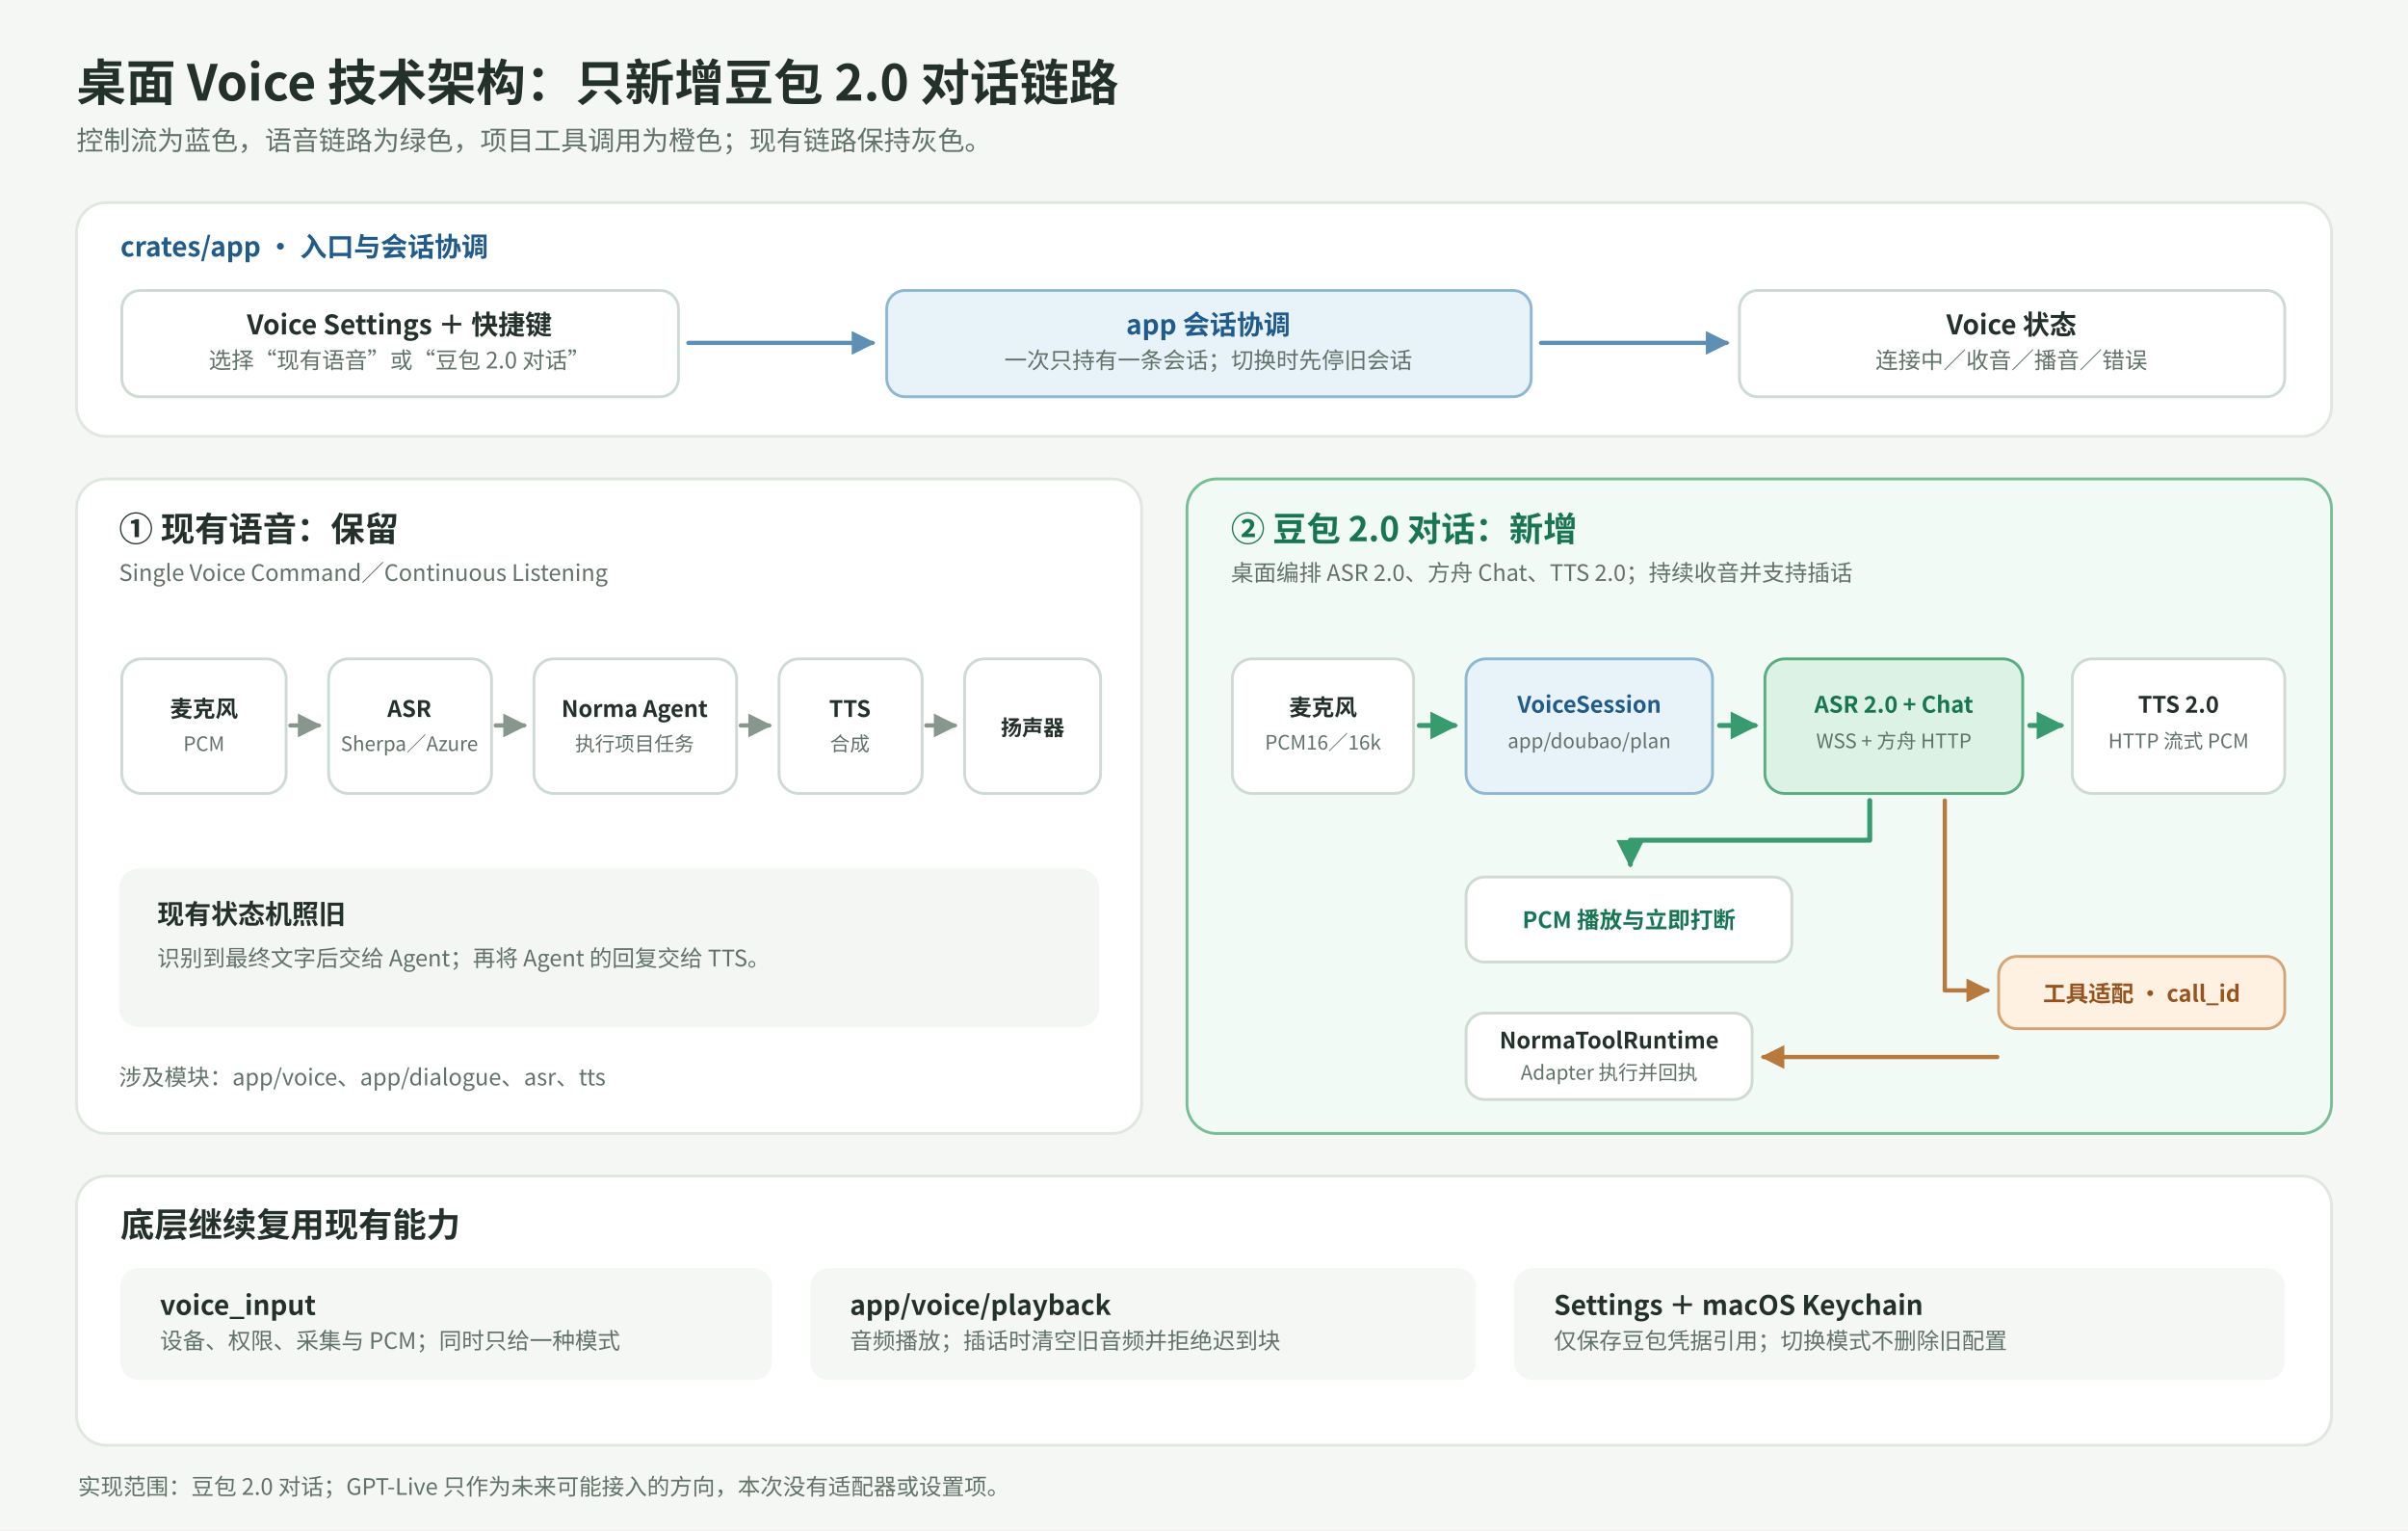
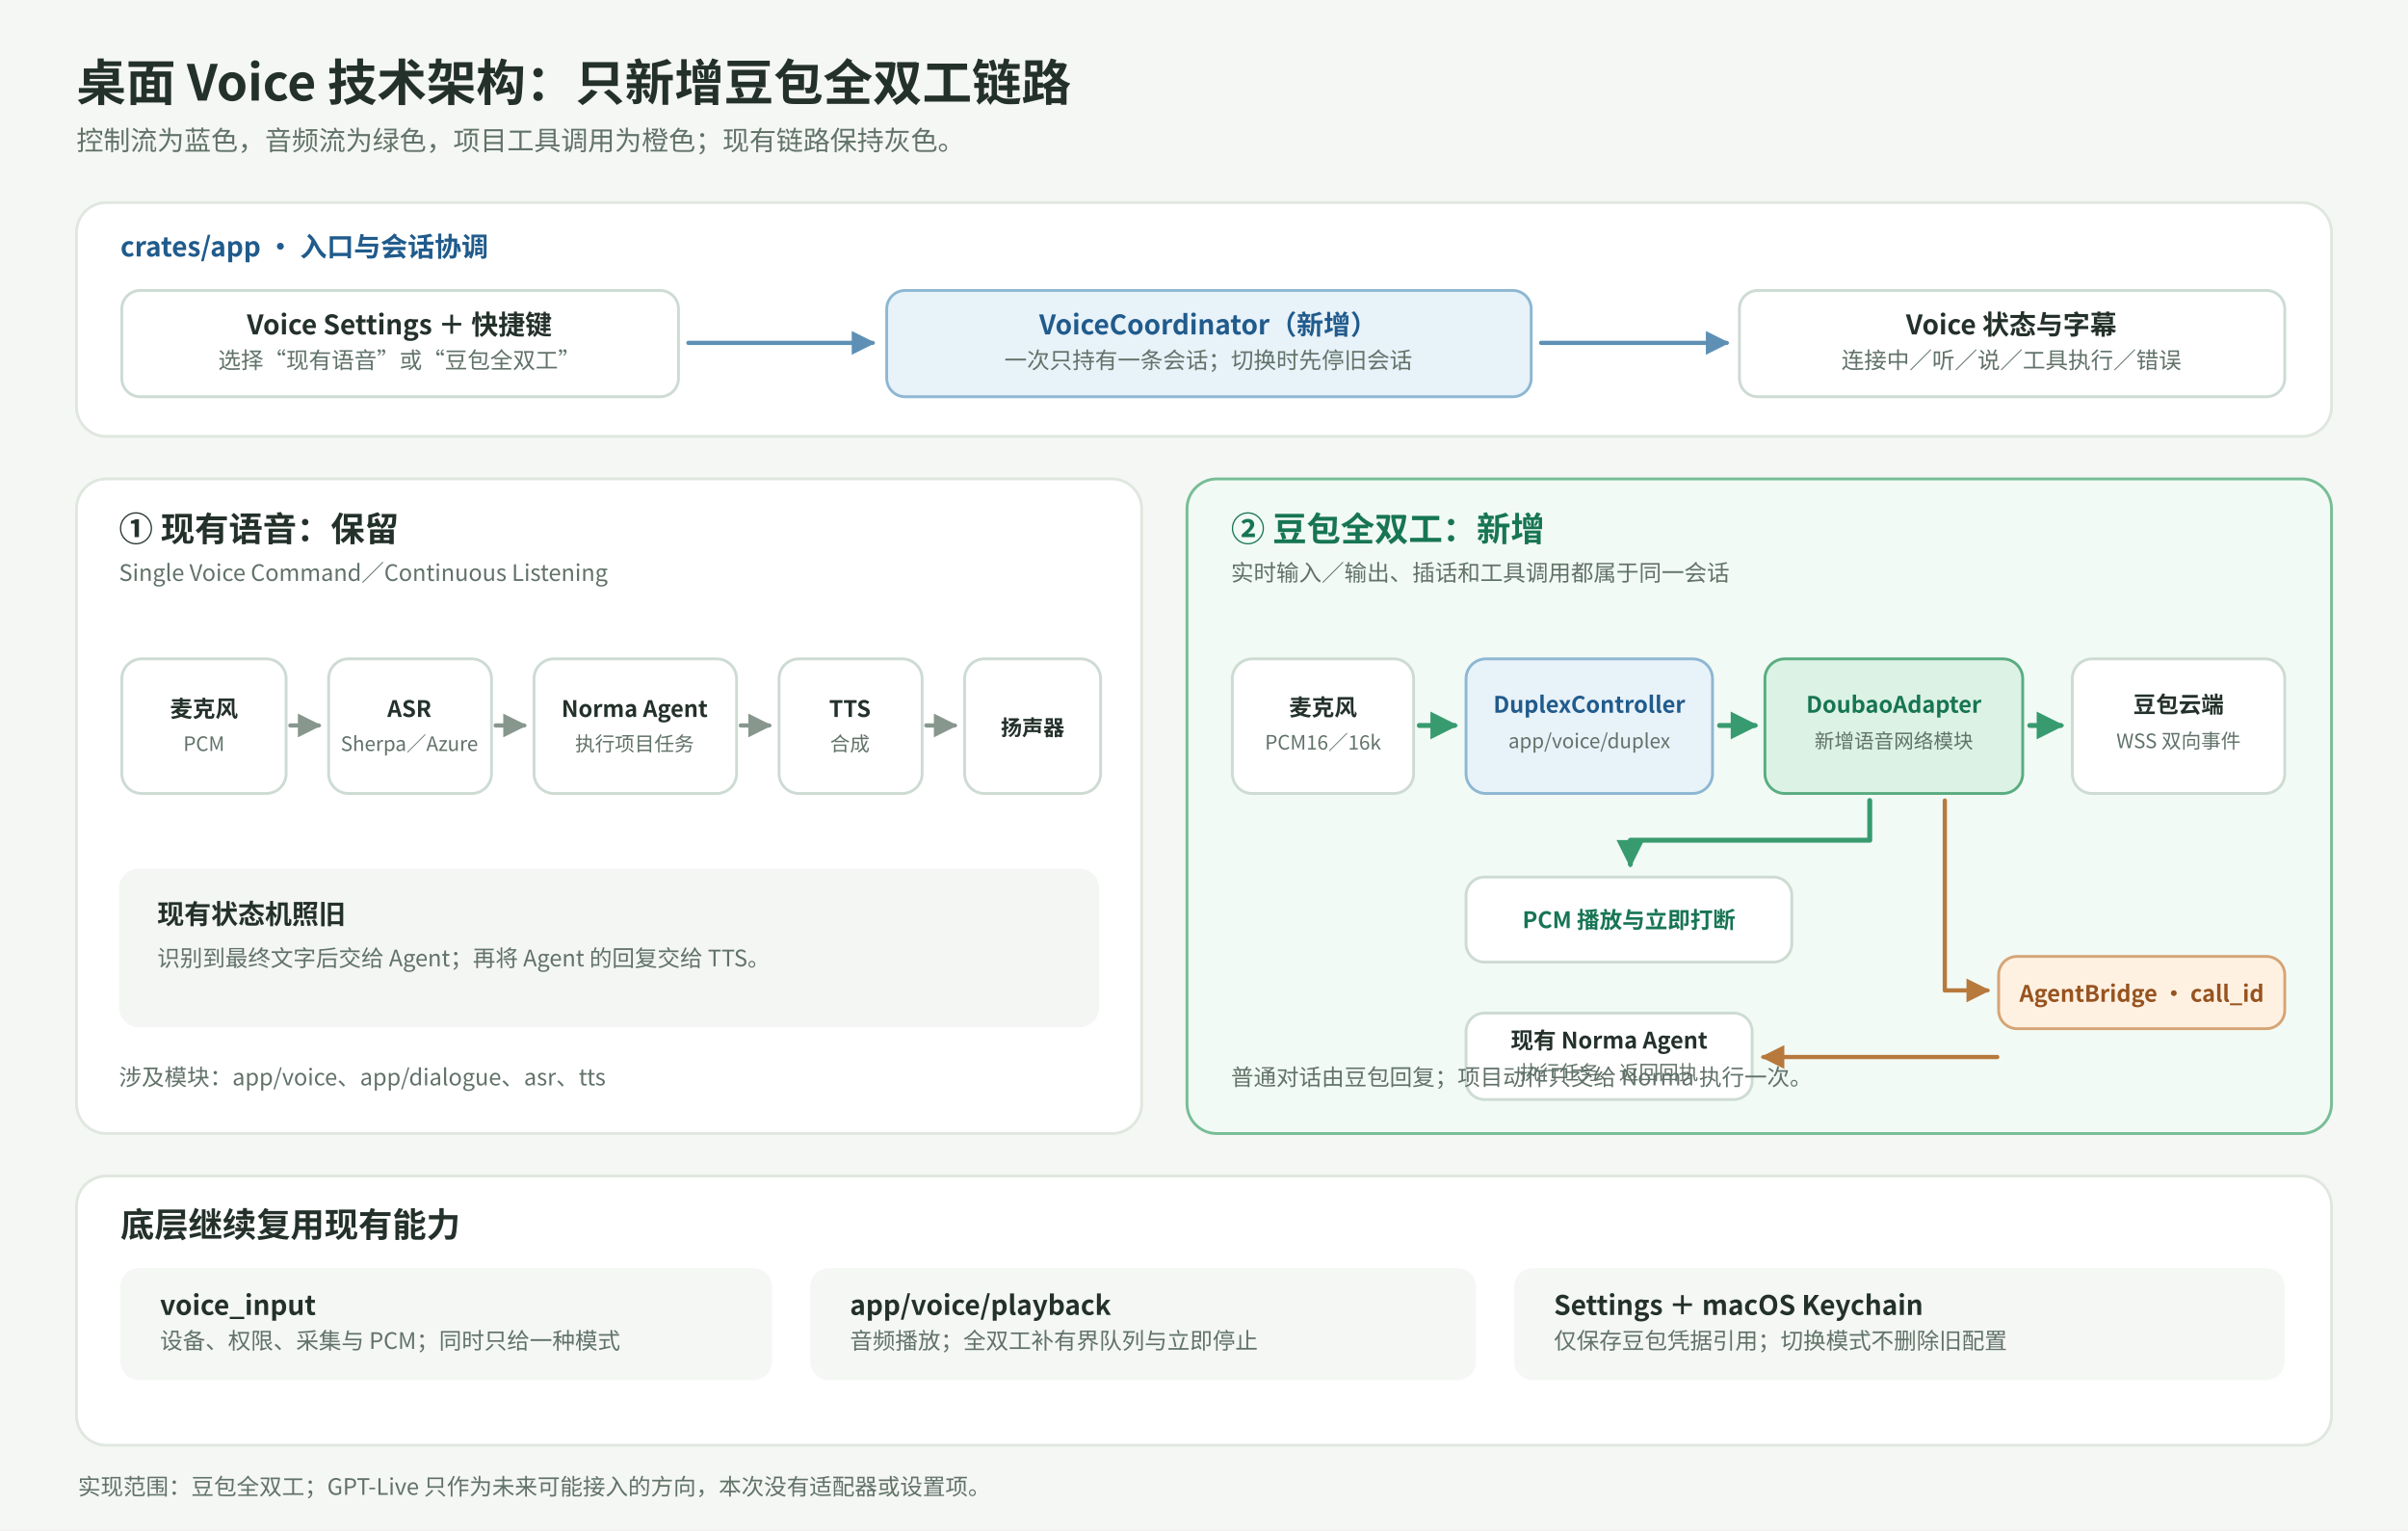
<svg xmlns="http://www.w3.org/2000/svg" width="1700" height="1080" viewBox="0 0 1700 1080" role="img" aria-labelledby="title desc">
  <defs>
    <style>
      text { font-family: "PingFang SC", "Hiragino Sans GB", "Noto Sans CJK SC", "Microsoft YaHei", sans-serif; }
      .ink { fill: #24312b; }
      .muted { fill: #617269; }
      .blue { fill: #205b8c; }
      .green { fill: #177554; }
      .orange { fill: #97531f; }
      .small { font-size: 16px; }
      .body { font-size: 19px; }
      .strong { font-weight: 650; }
      .box { fill: #ffffff; stroke: #cddbd3; stroke-width: 2; }
      .control { fill: none; stroke: #5e90b5; stroke-width: 3; stroke-linecap: round; stroke-linejoin: round; marker-end: url(#blue-arrow); }
      .audio { fill: none; stroke: #389b70; stroke-width: 3.5; stroke-linecap: round; stroke-linejoin: round; marker-end: url(#green-arrow); }
      .tool { fill: none; stroke: #b8793c; stroke-width: 3; stroke-linecap: round; stroke-linejoin: round; marker-end: url(#orange-arrow); }
      .legacy { fill: none; stroke: #87978e; stroke-width: 3; stroke-linecap: round; stroke-linejoin: round; marker-end: url(#gray-arrow); }
    </style>
    <marker id="blue-arrow" viewBox="0 0 10 10" refX="8" refY="5" markerWidth="7" markerHeight="7" orient="auto-start-reverse">
      <path d="M 1 1 L 9 5 L 1 9 Z" fill="#5e90b5" />
    </marker>
    <marker id="green-arrow" viewBox="0 0 10 10" refX="8" refY="5" markerWidth="7" markerHeight="7" orient="auto-start-reverse">
      <path d="M 1 1 L 9 5 L 1 9 Z" fill="#389b70" />
    </marker>
    <marker id="orange-arrow" viewBox="0 0 10 10" refX="8" refY="5" markerWidth="7" markerHeight="7" orient="auto-start-reverse">
      <path d="M 1 1 L 9 5 L 1 9 Z" fill="#b8793c" />
    </marker>
    <marker id="gray-arrow" viewBox="0 0 10 10" refX="8" refY="5" markerWidth="7" markerHeight="7" orient="auto-start-reverse">
      <path d="M 1 1 L 9 5 L 1 9 Z" fill="#87978e" />
    </marker>
  </defs>
  <rect width="1700" height="1080" fill="#f5f7f4" />
-   <text x="54" y="71" class="ink strong" font-size="35">桌面 Voice 技术架构：只新增豆包 2.0 对话链路</text>
-   <text x="54" y="106" class="muted body">控制流为蓝色，语音链路为绿色，项目工具调用为橙色；现有链路保持灰色。</text>
+   <text x="54" y="71" class="ink strong" font-size="35">桌面 Voice 技术架构：只新增豆包全双工链路</text>
+   <text x="54" y="106" class="muted body">控制流为蓝色，音频流为绿色，项目工具调用为橙色；现有链路保持灰色。</text>
  <rect x="54" y="143" width="1592" height="165" rx="21" fill="#ffffff" stroke="#dfe7df" stroke-width="2" />
  <text x="85" y="181" class="blue strong body">crates/app · 入口与会话协调</text>
  <rect x="86" y="205" width="393" height="75" rx="13" class="box" />
  <text x="282" y="236" text-anchor="middle" class="ink strong body">Voice Settings ＋ 快捷键</text>
-   <text x="282" y="260" text-anchor="middle" class="muted small">选择“现有语音”或“豆包 2.0 对话”</text>
+   <text x="282" y="260" text-anchor="middle" class="muted small">选择“现有语音”或“豆包全双工”</text>
  <path d="M 486 242 L 616 242" class="control" />
  <rect x="626" y="205" width="455" height="75" rx="13" fill="#e8f2f9" stroke="#8db7d2" stroke-width="2" />
-   <text x="853" y="236" text-anchor="middle" class="blue strong body">app 会话协调</text>
+   <text x="853" y="236" text-anchor="middle" class="blue strong body">VoiceCoordinator（新增）</text>
  <text x="853" y="260" text-anchor="middle" class="muted small">一次只持有一条会话；切换时先停旧会话</text>
  <path d="M 1088 242 L 1219 242" class="control" />
  <rect x="1228" y="205" width="385" height="75" rx="13" class="box" />
-   <text x="1420" y="236" text-anchor="middle" class="ink strong body">Voice 状态</text>
-   <text x="1420" y="260" text-anchor="middle" class="muted small">连接中／收音／播音／错误</text>
+   <text x="1420" y="236" text-anchor="middle" class="ink strong body">Voice 状态与字幕</text>
+   <text x="1420" y="260" text-anchor="middle" class="muted small">连接中／听／说／工具执行／错误</text>
  <rect x="54" y="338" width="752" height="462" rx="21" fill="#ffffff" stroke="#dfe7df" stroke-width="2" />
  <text x="84" y="382" class="ink strong" font-size="24">① 现有语音：保留</text>
  <text x="84" y="410" class="muted small">Single Voice Command／Continuous Listening</text>
  <rect x="86" y="465" width="116" height="95" rx="14" class="box" />
  <text x="144" y="506" text-anchor="middle" class="ink strong small">麦克风</text>
  <text x="144" y="530" text-anchor="middle" class="muted" font-size="14">PCM</text>
  <path d="M 205 512 L 225 512" class="legacy" />
  <rect x="232" y="465" width="115" height="95" rx="14" class="box" />
  <text x="289" y="506" text-anchor="middle" class="ink strong small">ASR</text>
  <text x="289" y="530" text-anchor="middle" class="muted" font-size="14">Sherpa／Azure</text>
  <path d="M 350 512 L 370 512" class="legacy" />
  <rect x="377" y="465" width="143" height="95" rx="14" class="box" />
  <text x="448" y="506" text-anchor="middle" class="ink strong small">Norma Agent</text>
  <text x="448" y="530" text-anchor="middle" class="muted" font-size="14">执行项目任务</text>
  <path d="M 523 512 L 543 512" class="legacy" />
  <rect x="550" y="465" width="101" height="95" rx="14" class="box" />
  <text x="600" y="506" text-anchor="middle" class="ink strong small">TTS</text>
  <text x="600" y="530" text-anchor="middle" class="muted" font-size="14">合成</text>
  <path d="M 654 512 L 674 512" class="legacy" />
  <rect x="681" y="465" width="96" height="95" rx="14" class="box" />
  <text x="729" y="519" text-anchor="middle" class="ink strong" font-size="15">扬声器</text>
  <rect x="84" y="613" width="692" height="112" rx="14" fill="#f4f6f4" />
  <text x="111" y="652" class="ink strong body">现有状态机照旧</text>
  <text x="111" y="682" class="muted small">识别到最终文字后交给 Agent；再将 Agent 的回复交给 TTS。</text>
  <text x="84" y="766" class="muted small">涉及模块：app/voice、app/dialogue、asr、tts</text>
  <rect x="838" y="338" width="808" height="462" rx="21" fill="#f2faf5" stroke="#77bd96" stroke-width="2" />
-   <text x="869" y="382" class="green strong" font-size="24">② 豆包 2.0 对话：新增</text>
-   <text x="869" y="410" class="muted small">桌面编排 ASR 2.0、方舟 Chat、TTS 2.0；持续收音并支持插话</text>
+   <text x="869" y="382" class="green strong" font-size="24">② 豆包全双工：新增</text>
+   <text x="869" y="410" class="muted small">实时输入／输出、插话和工具调用都属于同一会话</text>
  <rect x="870" y="465" width="128" height="95" rx="14" class="box" />
  <text x="934" y="505" text-anchor="middle" class="ink strong small">麦克风</text>
  <text x="934" y="529" text-anchor="middle" class="muted" font-size="14">PCM16／16k</text>
  <path d="M 1002 512 L 1027 512" class="audio" />
  <rect x="1035" y="465" width="174" height="95" rx="14" fill="#e8f2f9" stroke="#8db7d2" stroke-width="2" />
-   <text x="1122" y="503" text-anchor="middle" class="blue strong small">VoiceSession</text>
-   <text x="1122" y="528" text-anchor="middle" class="muted" font-size="14">app/doubao/plan</text>
+   <text x="1122" y="503" text-anchor="middle" class="blue strong small">DuplexController</text>
+   <text x="1122" y="528" text-anchor="middle" class="muted" font-size="14">app/voice/duplex</text>
  <path d="M 1214 512 L 1239 512" class="audio" />
  <rect x="1246" y="465" width="182" height="95" rx="14" fill="#dcf2e5" stroke="#59ad80" stroke-width="2" />
-   <text x="1337" y="503" text-anchor="middle" class="green strong small">ASR 2.0 + Chat</text>
-   <text x="1337" y="528" text-anchor="middle" class="muted" font-size="14">WSS + 方舟 HTTP</text>
+   <text x="1337" y="503" text-anchor="middle" class="green strong small">DoubaoAdapter</text>
+   <text x="1337" y="528" text-anchor="middle" class="muted" font-size="14">新增语音网络模块</text>
  <path d="M 1433 512 L 1455 512" class="audio" />
  <rect x="1463" y="465" width="150" height="95" rx="14" class="box" />
-   <text x="1538" y="503" text-anchor="middle" class="ink strong small">TTS 2.0</text>
-   <text x="1538" y="528" text-anchor="middle" class="muted" font-size="14">HTTP 流式 PCM</text>
+   <text x="1538" y="503" text-anchor="middle" class="ink strong small">豆包云端</text>
+   <text x="1538" y="528" text-anchor="middle" class="muted" font-size="14">WSS 双向事件</text>
  <path d="M 1320 565 L 1320 593 L 1151 593 L 1151 610" class="audio" />
  <rect x="1035" y="619" width="230" height="60" rx="13" class="box" />
  <text x="1150" y="655" text-anchor="middle" class="green strong small">PCM 播放与立即打断</text>
  <path d="M 1373 565 L 1373 699 L 1403 699" class="tool" />
  <rect x="1411" y="675" width="202" height="51" rx="13" fill="#fff1e2" stroke="#d5a476" stroke-width="2" />
-   <text x="1512" y="707" text-anchor="middle" class="orange strong small">工具适配 · call_id</text>
+   <text x="1512" y="707" text-anchor="middle" class="orange strong small">AgentBridge · call_id</text>
  <path d="M 1410 746 L 1245 746" class="tool" />
  <rect x="1035" y="715" width="202" height="61" rx="13" class="box" />
-   <text x="1136" y="740" text-anchor="middle" class="ink strong small">NormaToolRuntime</text>
-   <text x="1136" y="762" text-anchor="middle" class="muted" font-size="14">Adapter 执行并回执</text>
+   <text x="1136" y="740" text-anchor="middle" class="ink strong small">现有 Norma Agent</text>
+   <text x="1136" y="762" text-anchor="middle" class="muted" font-size="14">执行任务、返回回执</text>
+   <text x="869" y="766" class="muted small">普通对话由豆包回复；项目动作只交给 Norma 执行一次。</text>
  <rect x="54" y="830" width="1592" height="190" rx="21" fill="#ffffff" stroke="#dfe7df" stroke-width="2" />
  <text x="85" y="873" class="ink strong" font-size="24">底层继续复用现有能力</text>
  <rect x="85" y="895" width="460" height="79" rx="13" fill="#f4f7f4" />
  <text x="113" y="928" class="ink strong body">voice_input</text>
  <text x="113" y="952" class="muted small">设备、权限、采集与 PCM；同时只给一种模式</text>
  <rect x="572" y="895" width="470" height="79" rx="13" fill="#f4f7f4" />
  <text x="600" y="928" class="ink strong body">app/voice/playback</text>
-   <text x="600" y="952" class="muted small">音频播放；插话时清空旧音频并拒绝迟到块</text>
+   <text x="600" y="952" class="muted small">音频播放；全双工补有界队列与立即停止</text>
  <rect x="1069" y="895" width="544" height="79" rx="13" fill="#f4f7f4" />
  <text x="1097" y="928" class="ink strong body">Settings ＋ macOS Keychain</text>
  <text x="1097" y="952" class="muted small">仅保存豆包凭据引用；切换模式不删除旧配置</text>
-   <text x="55" y="1055" class="muted small">实现范围：豆包 2.0 对话；GPT-Live 只作为未来可能接入的方向，本次没有适配器或设置项。</text>
+   <text x="55" y="1055" class="muted small">实现范围：豆包全双工；GPT-Live 只作为未来可能接入的方向，本次没有适配器或设置项。</text>
</svg>
